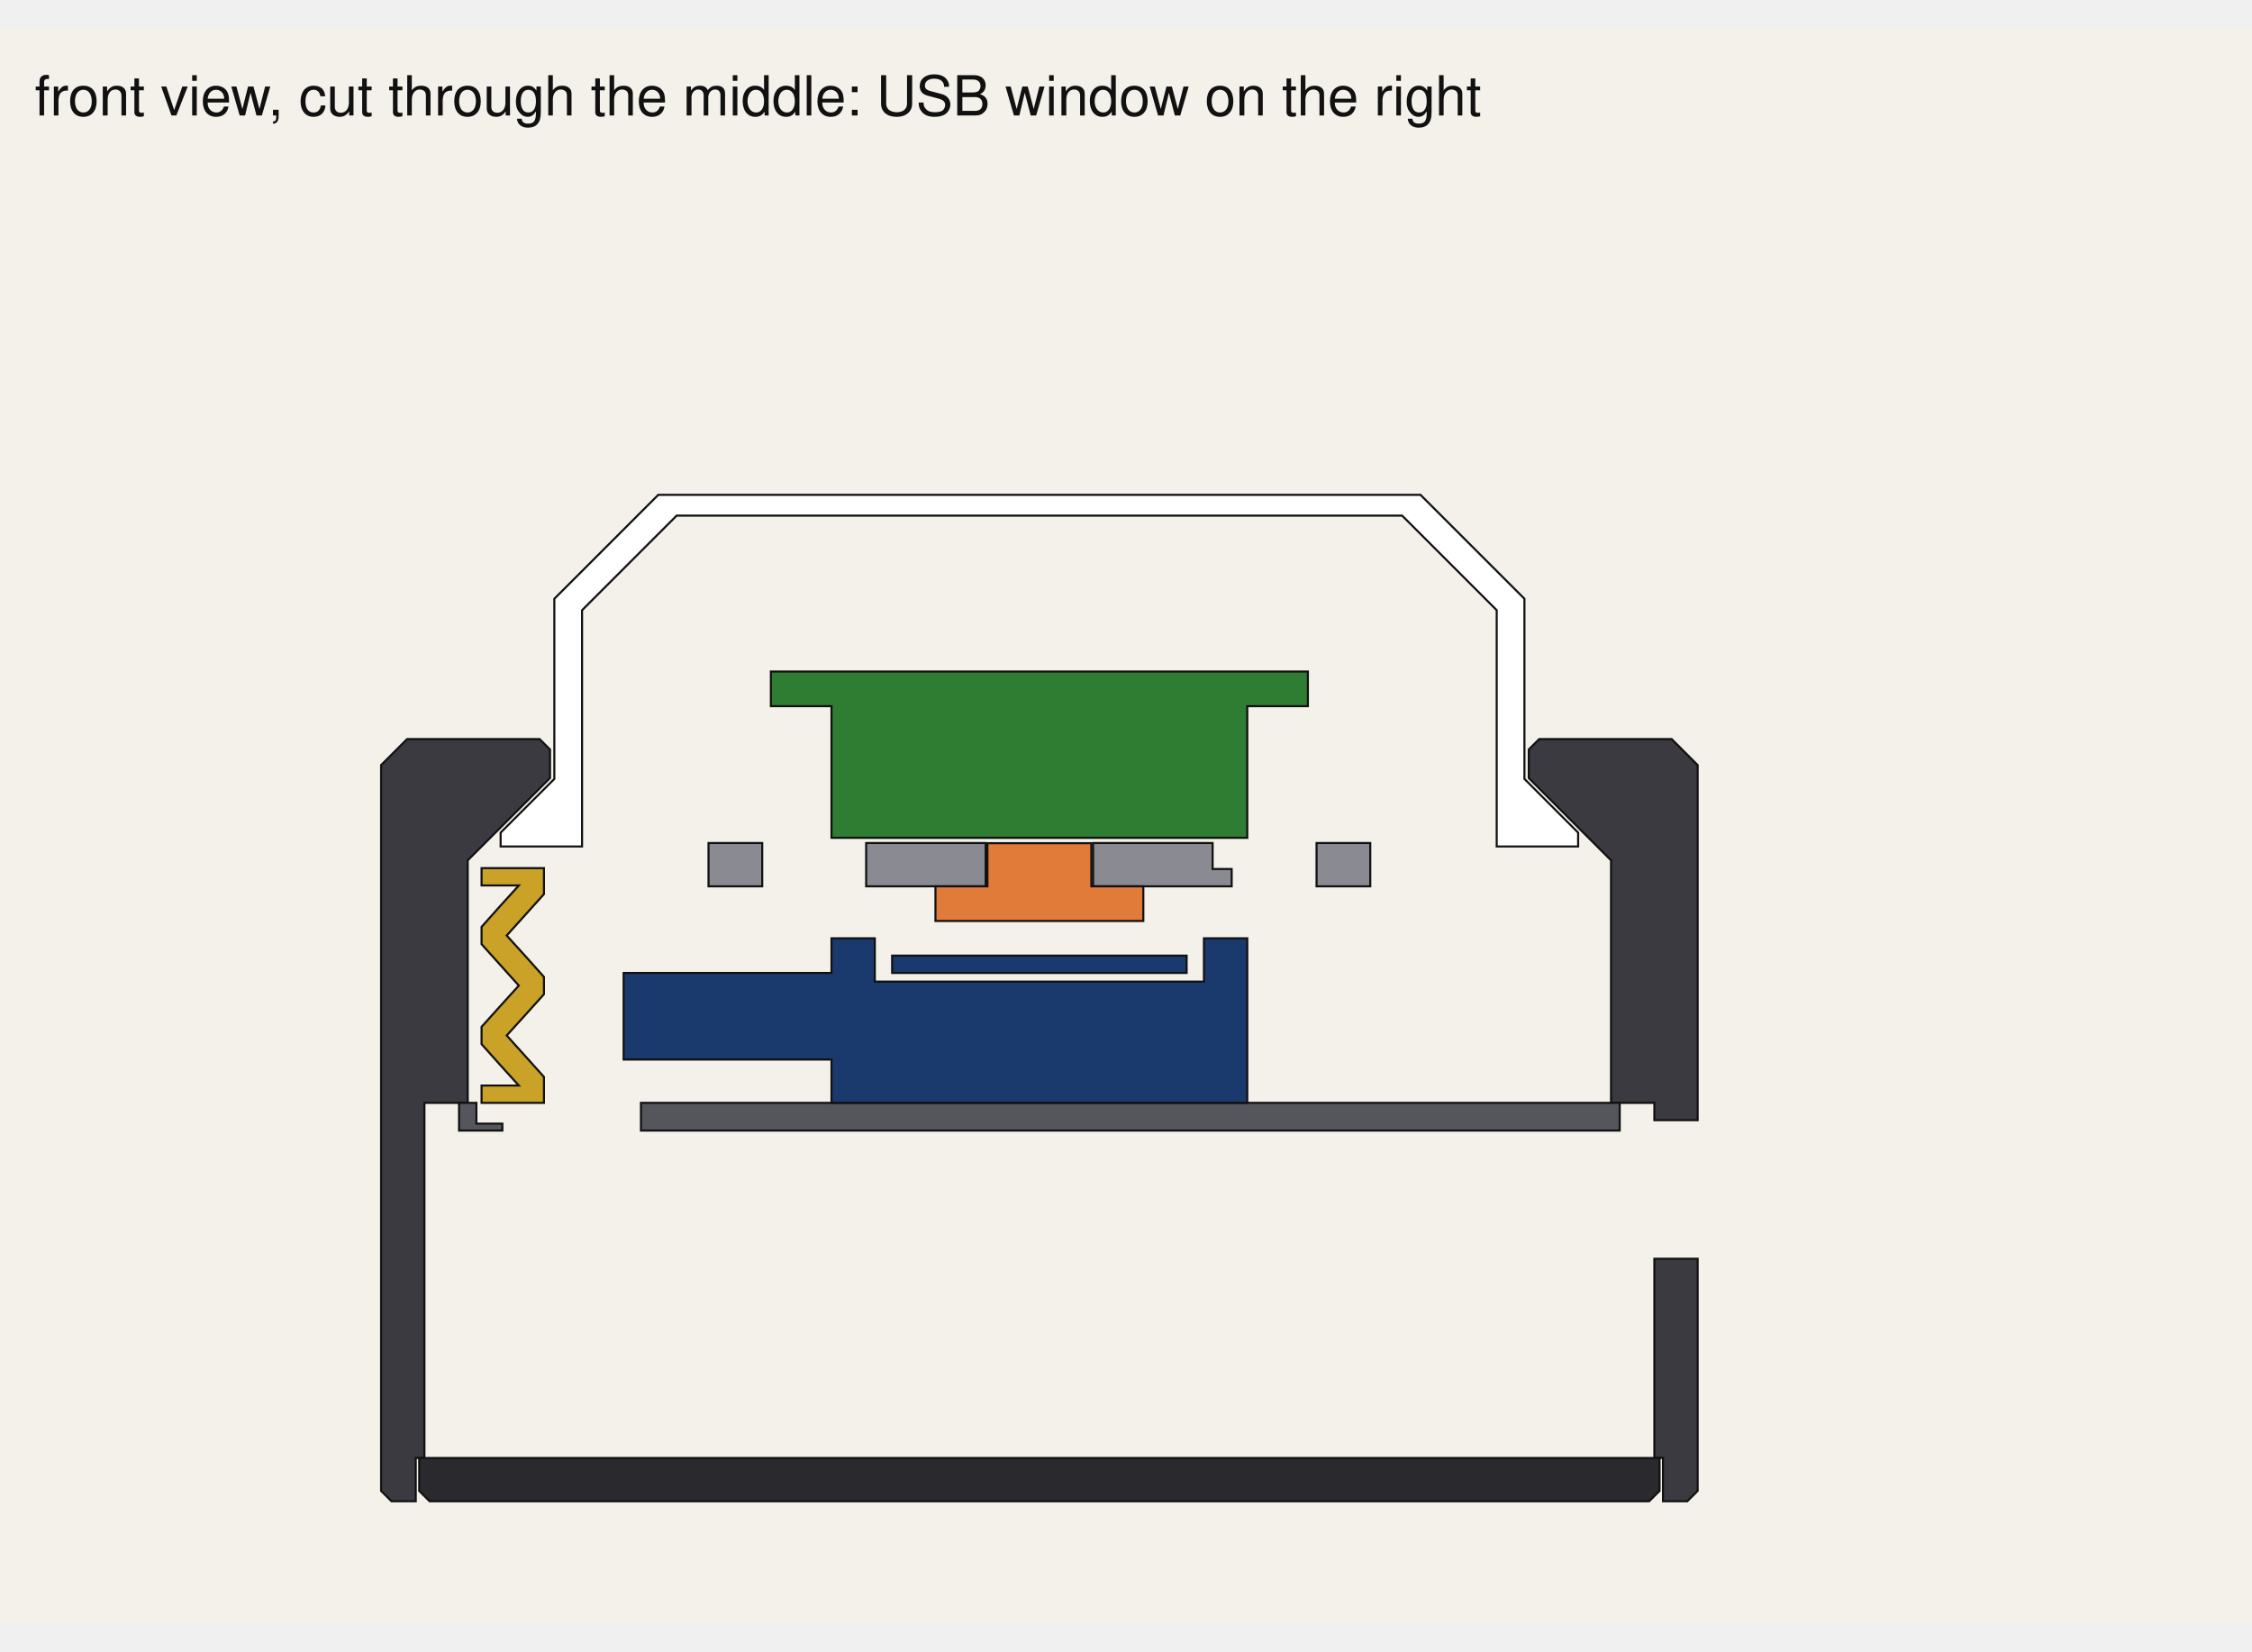
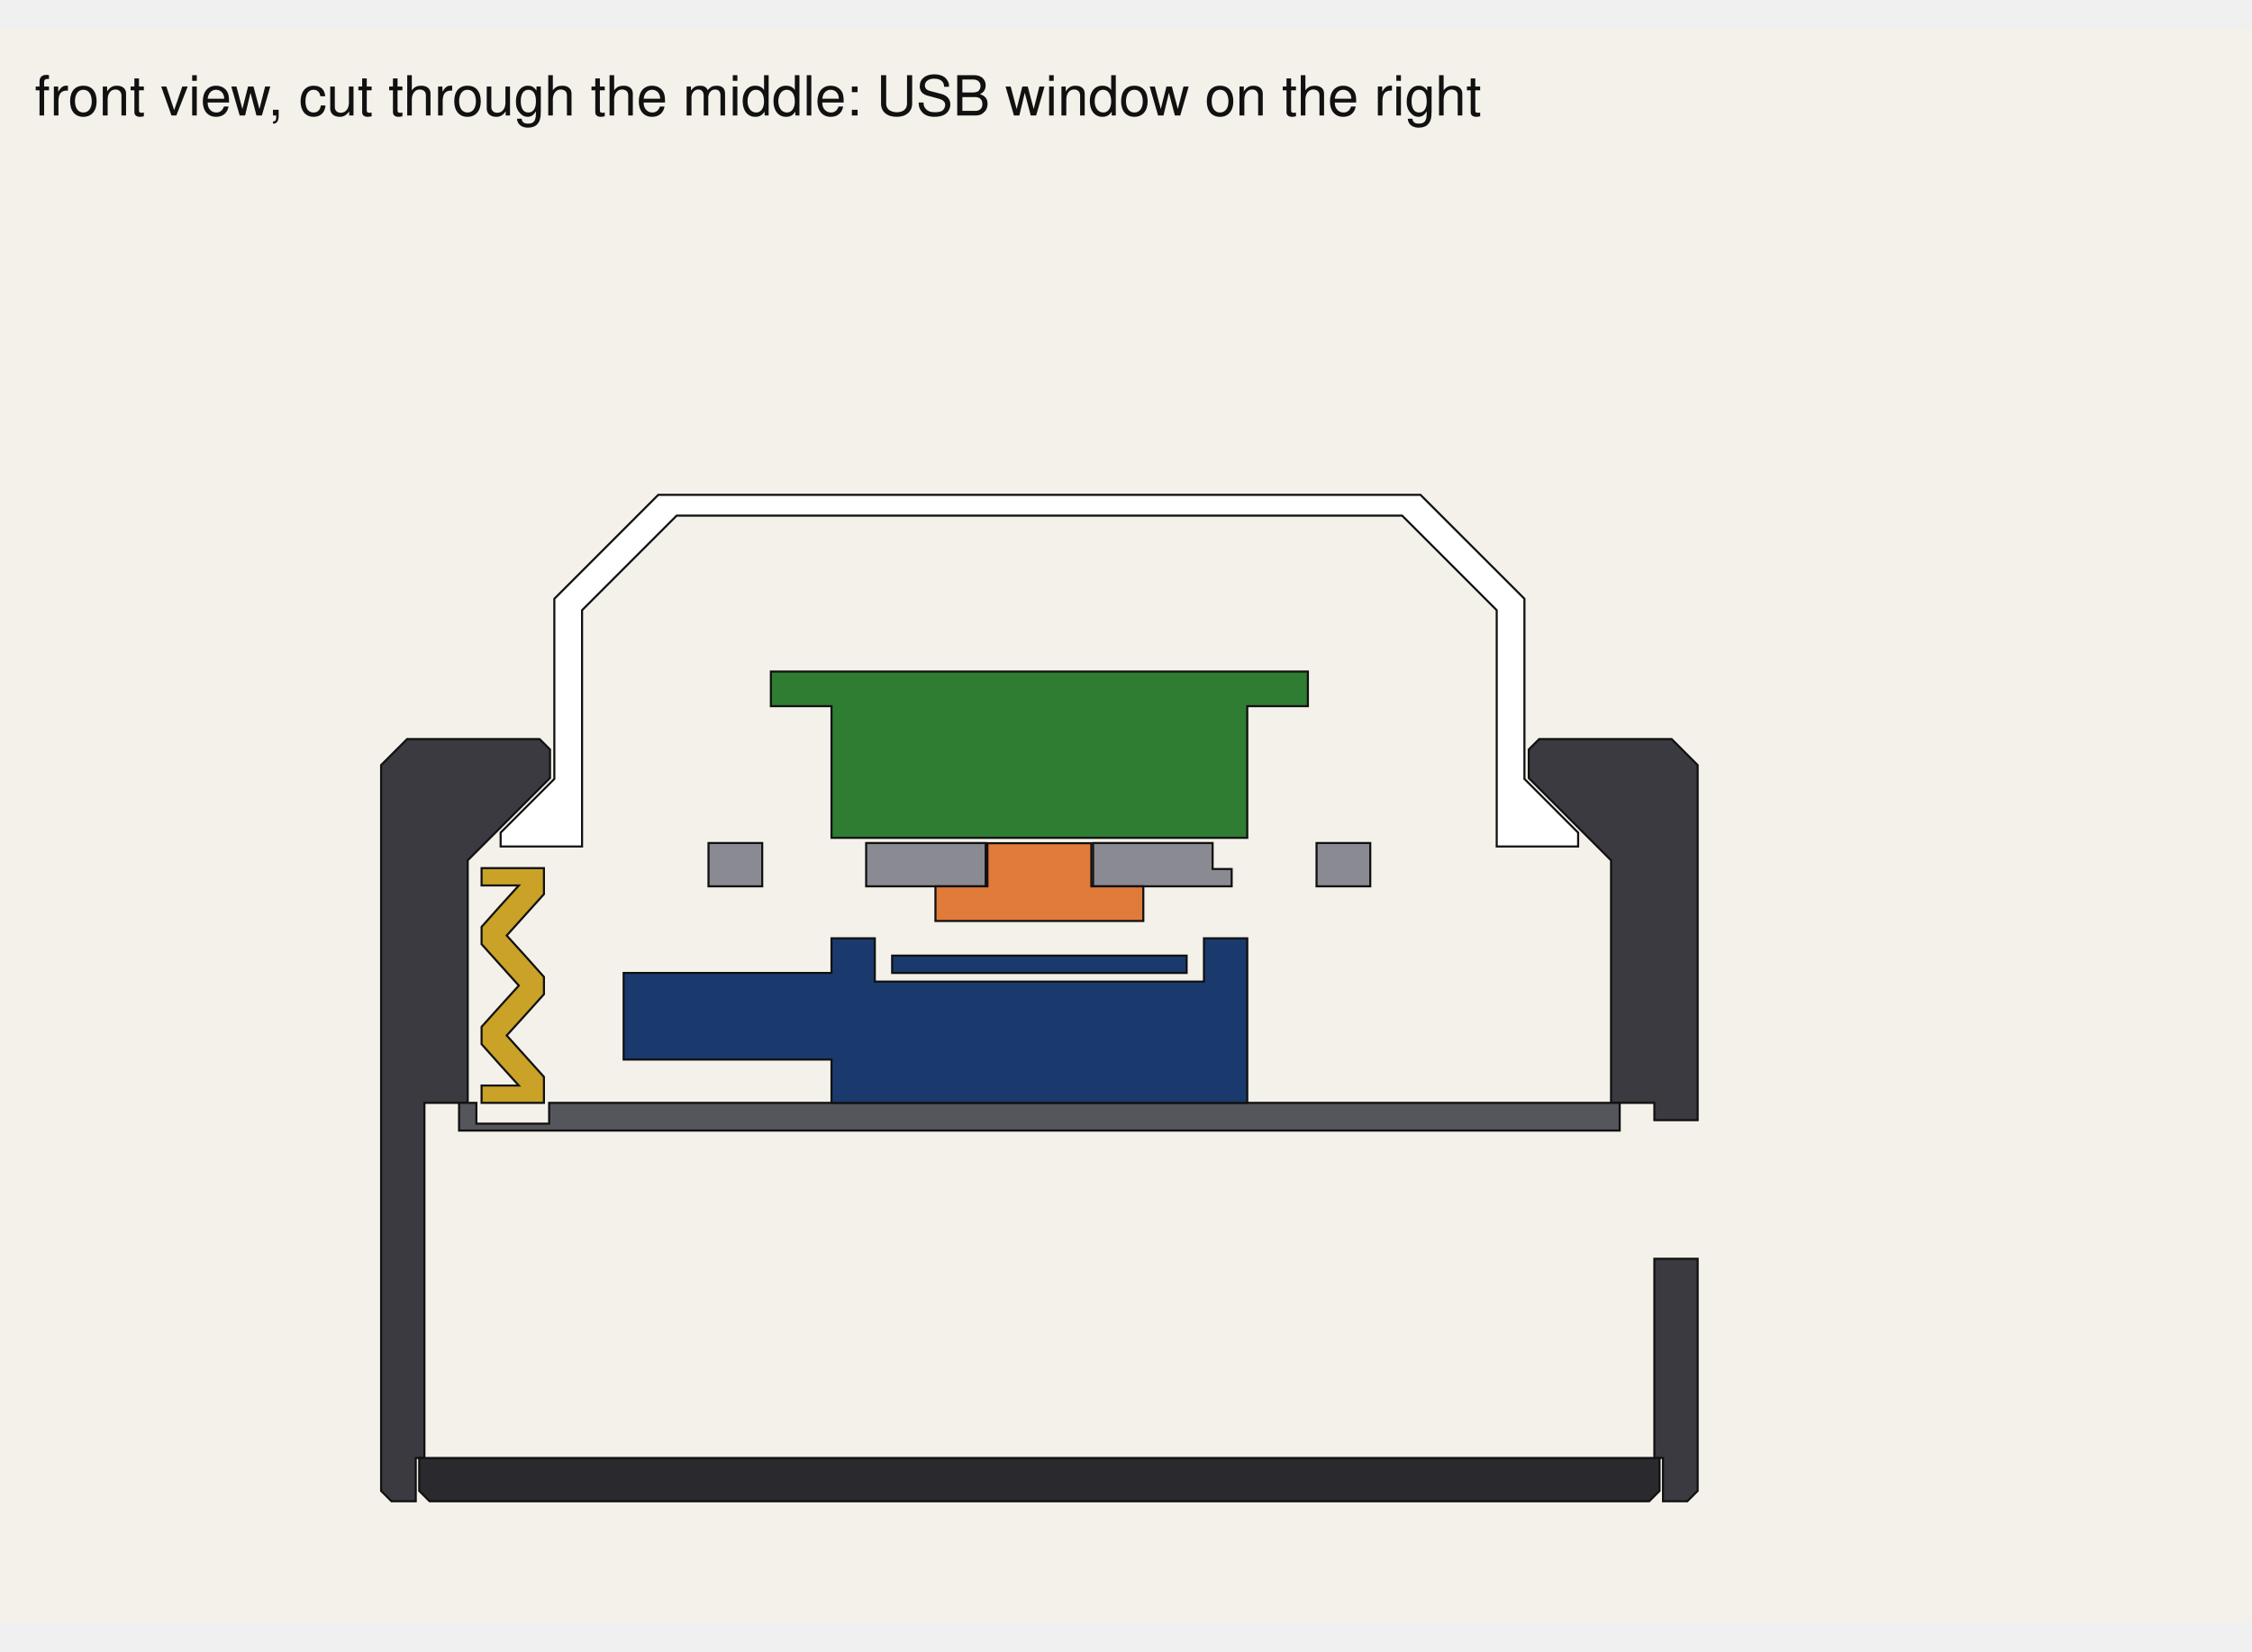
<svg xmlns="http://www.w3.org/2000/svg" viewBox="-60 -62 130 92" width="1320" height="968">
  <rect x="-60" y="-62" width="130" height="92" fill="#f4f1ea" />
  <path d="M-28.25,-20.40 L-28.25,-18.75 L-33.00,-14.00 L-33.00,0.00 L-33.15,0.00 L-33.20,0.00 L-35.50,0.00 L-35.50,10.25 L-35.50,20.50 L-35.75,20.50 L-36.00,20.50 L-36.00,21.75 L-36.00,23.00 L-36.69,23.00 L-37.40,23.00 L-37.70,22.70 L-38.00,22.40 L-38.00,1.45 L-38.00,-19.50 L-37.23,-20.27 L-36.50,-21.00 L-29.63,-21.00 L-29.30,-21.00 L-28.85,-21.00 Z M38.00,12.06 L38.00,22.40 L37.70,22.70 L37.40,23.00 L36.69,23.00 L36.00,23.00 L36.00,21.75 L36.00,20.50 L35.75,20.50 L35.50,20.50 L35.50,11.77 L35.50,9.00 L36.75,9.00 L38.00,9.00 Z M37.23,-20.27 L38.00,-19.50 L38.00,-3.69 L38.00,1.00 L36.75,1.00 L35.50,1.00 L35.50,0.76 L35.50,0.00 L33.20,0.00 L33.15,0.00 L33.00,0.00 L33.00,-14.00 L28.25,-18.75 L28.25,-20.40 L28.85,-21.00 L29.30,-21.00 L29.63,-21.00 L36.50,-21.00 Z" fill="#3a3a40" fill-rule="evenodd" stroke="#111" stroke-width="0.12" />
-   <path d="M-32.50,0.60 L-32.50,1.20 L-31.73,1.20 L-31.00,1.20 L-31.00,1.40 L-31.00,1.60 L-31.17,1.60 L-31.26,1.60 L-31.54,1.60 L-31.82,1.60 L-32.06,1.60 L-32.30,1.60 L-32.50,1.60 L-32.70,1.60 L-32.86,1.60 L-33.02,1.60 L-33.14,1.60 L-33.26,1.60 L-33.34,1.60 L-33.42,1.60 L-33.46,1.60 L-33.50,1.60 L-33.50,0.00 L-33.46,0.00 L-33.42,0.00 L-33.34,0.00 L-33.26,0.00 L-33.14,0.00 L-33.02,0.00 L-32.86,0.00 L-32.70,0.00 L-32.66,0.00 L-32.50,0.00 Z M33.50,1.60 L33.46,1.60 L33.42,1.60 L33.34,1.60 L33.26,1.60 L33.14,1.60 L33.02,1.60 L32.86,1.60 L32.70,1.60 L32.50,1.60 L32.30,1.60 L32.06,1.60 L31.82,1.60 L31.54,1.60 L31.26,1.60 L30.95,1.60 L30.90,1.60 L30.58,1.60 L30.24,1.60 L29.76,1.60 L29.39,1.60 L28.93,1.60 L28.55,1.60 L28.14,1.60 L27.73,1.60 L27.40,1.60 L27.16,1.60 L26.71,1.60 L26.57,1.60 L26.52,1.60 L26.42,1.60 L25.90,1.60 L25.37,1.60 L24.82,1.60 L24.27,1.60 L23.69,1.60 L23.11,1.60 L22.50,1.60 L21.89,1.60 L21.25,1.60 L20.62,1.60 L19.96,1.60 L19.30,1.60 L18.61,1.60 L17.93,1.60 L17.22,1.60 L16.52,1.60 L15.79,1.60 L15.07,1.60 L14.32,1.60 L13.58,1.60 L12.82,1.60 L12.06,1.60 L11.29,1.60 L10.51,1.60 L9.72,1.60 L8.94,1.60 L8.14,1.60 L7.34,1.60 L6.54,1.60 L5.73,1.60 L4.92,1.60 L4.10,1.60 L3.72,1.60 L3.72,1.60 L3.41,1.60 L2.60,1.60 L2.22,1.60 L1.78,1.60 L0.99,1.60 L0.51,1.60 L0.00,1.60 L-0.79,1.60 L-1.30,1.60 L-2.09,1.60 L-2.58,1.60 L-3.02,1.60 L-3.83,1.60 L-4.22,1.60 L-4.54,1.60 L-4.54,1.60 L-4.92,1.60 L-5.73,1.60 L-6.54,1.60 L-7.34,1.60 L-8.14,1.60 L-8.94,1.60 L-9.72,1.60 L-10.51,1.60 L-11.29,1.60 L-12.06,1.60 L-12.82,1.60 L-13.58,1.60 L-14.32,1.60 L-15.07,1.60 L-15.79,1.60 L-16.52,1.60 L-17.22,1.60 L-17.93,1.60 L-18.61,1.60 L-19.30,1.60 L-19.96,1.60 L-20.62,1.60 L-21.25,1.60 L-21.89,1.60 L-22.50,1.60 L-22.92,1.60 L-23.00,1.60 L-23.00,0.80 L-23.00,0.00 L-22.92,0.00 L-22.50,0.00 L-21.94,0.00 L-21.74,0.00 L-20.97,0.00 L-20.26,0.00 L-20.22,0.00 L-20.19,0.00 L-19.98,0.00 L-19.75,0.00 L-19.52,0.00 L-19.29,0.00 L-19.02,0.00 L-18.76,0.00 L-18.47,0.00 L-18.19,0.00 L-17.87,0.00 L-17.57,0.00 L-17.23,0.00 L-16.89,0.00 L-16.55,0.00 L-16.21,0.00 L-15.83,0.00 L-15.45,0.00 L-15.07,0.00 L-14.69,0.00 L-14.69,0.00 L-14.31,0.00 L-14.20,0.00 L-14.00,0.00 L-13.25,0.00 L-12.50,0.00 L-3.53,0.00 L0.00,0.00 L3.53,0.00 L12.50,0.00 L13.25,0.00 L14.00,0.00 L14.20,0.00 L14.31,0.00 L14.69,0.00 L14.69,0.00 L15.07,0.00 L15.45,0.00 L15.83,0.00 L16.21,0.00 L16.55,0.00 L16.89,0.00 L17.23,0.00 L17.57,0.00 L17.87,0.00 L18.19,0.00 L18.47,0.00 L18.76,0.00 L19.02,0.00 L19.29,0.00 L19.52,0.00 L19.75,0.00 L19.98,0.00 L20.19,0.00 L20.22,0.00 L20.26,0.00 L20.97,0.00 L21.74,0.00 L21.94,0.00 L22.50,0.00 L23.11,0.00 L23.69,0.00 L24.27,0.00 L24.82,0.00 L25.37,0.00 L25.90,0.00 L26.42,0.00 L26.52,0.00 L26.57,0.00 L26.71,0.00 L26.97,0.00 L27.40,0.00 L27.73,0.00 L28.17,0.00 L28.55,0.00 L29.03,0.00 L29.39,0.00 L29.90,0.00 L30.24,0.00 L30.58,0.00 L30.90,0.00 L30.95,0.00 L31.26,0.00 L31.54,0.00 L31.82,0.00 L32.06,0.00 L32.30,0.00 L32.50,0.00 L32.70,0.00 L32.86,0.00 L33.02,0.00 L33.14,0.00 L33.26,0.00 L33.34,0.00 L33.42,0.00 L33.46,0.00 L33.50,0.00 Z" fill="#55555c" fill-rule="evenodd" stroke="#111" stroke-width="0.12" />
+   <path d="M-32.50,0.60 L-32.50,1.20 L-30.40,1.20 L-28.30,1.20 L-28.30,0.60 L-28.30,0.00 L-28.20,0.00 L-27.73,0.00 L-27.33,0.00 L-26.97,0.00 L-26.71,0.00 L-26.27,0.00 L-23.58,0.00 L-23.15,0.00 L-22.73,0.00 L-22.32,0.00 L-21.95,0.00 L-21.74,0.00 L-20.97,0.00 L-20.26,0.00 L-20.22,0.00 L-20.19,0.00 L-19.98,0.00 L-19.75,0.00 L-19.52,0.00 L-19.29,0.00 L-19.02,0.00 L-18.76,0.00 L-18.47,0.00 L-18.19,0.00 L-17.87,0.00 L-17.57,0.00 L-17.23,0.00 L-16.89,0.00 L-16.55,0.00 L-16.21,0.00 L-15.83,0.00 L-15.45,0.00 L-15.07,0.00 L-14.69,0.00 L-14.69,0.00 L-14.31,0.00 L-14.20,0.00 L-14.00,0.00 L-13.25,0.00 L-12.50,0.00 L-3.53,0.00 L0.00,0.00 L3.53,0.00 L12.50,0.00 L13.25,0.00 L14.00,0.00 L14.20,0.00 L14.31,0.00 L14.69,0.00 L14.69,0.00 L15.07,0.00 L15.45,0.00 L15.83,0.00 L16.21,0.00 L16.55,0.00 L16.89,0.00 L17.23,0.00 L17.57,0.00 L17.87,0.00 L18.19,0.00 L18.47,0.00 L18.76,0.00 L19.02,0.00 L19.29,0.00 L19.52,0.00 L19.75,0.00 L19.98,0.00 L20.19,0.00 L20.22,0.00 L20.26,0.00 L20.97,0.00 L21.74,0.00 L21.94,0.00 L22.50,0.00 L23.11,0.00 L23.69,0.00 L24.27,0.00 L24.82,0.00 L25.37,0.00 L25.90,0.00 L26.42,0.00 L26.52,0.00 L26.57,0.00 L26.71,0.00 L26.97,0.00 L27.40,0.00 L27.73,0.00 L28.17,0.00 L28.55,0.00 L29.03,0.00 L29.39,0.00 L29.90,0.00 L30.24,0.00 L30.58,0.00 L30.90,0.00 L30.95,0.00 L31.26,0.00 L31.54,0.00 L31.82,0.00 L32.06,0.00 L32.30,0.00 L32.50,0.00 L32.70,0.00 L32.86,0.00 L33.02,0.00 L33.14,0.00 L33.26,0.00 L33.34,0.00 L33.42,0.00 L33.46,0.00 L33.50,0.00 L33.50,1.60 L33.46,1.60 L33.42,1.60 L33.34,1.60 L33.26,1.60 L33.14,1.60 L33.02,1.60 L32.86,1.60 L32.70,1.60 L32.50,1.60 L32.30,1.60 L32.06,1.60 L31.82,1.60 L31.54,1.60 L31.26,1.60 L30.95,1.60 L30.90,1.60 L30.58,1.60 L30.24,1.60 L29.76,1.60 L29.39,1.60 L28.93,1.60 L28.55,1.60 L28.14,1.60 L27.73,1.60 L27.40,1.60 L27.16,1.60 L26.71,1.60 L26.57,1.60 L26.52,1.60 L26.42,1.60 L25.90,1.60 L25.37,1.60 L24.82,1.60 L24.27,1.60 L23.69,1.60 L23.11,1.60 L22.50,1.60 L21.89,1.60 L21.25,1.60 L20.62,1.60 L19.96,1.60 L19.30,1.60 L18.61,1.60 L17.93,1.60 L17.22,1.60 L16.52,1.60 L15.79,1.60 L15.07,1.60 L14.32,1.60 L13.58,1.60 L12.82,1.60 L12.06,1.60 L11.29,1.60 L10.51,1.60 L9.72,1.60 L8.94,1.60 L8.14,1.60 L7.34,1.60 L6.54,1.60 L5.73,1.60 L4.92,1.60 L4.10,1.60 L3.72,1.60 L3.72,1.60 L3.41,1.60 L2.60,1.60 L2.22,1.60 L1.78,1.60 L0.99,1.60 L0.51,1.60 L0.00,1.60 L-0.79,1.60 L-1.30,1.60 L-2.09,1.60 L-2.58,1.60 L-3.02,1.60 L-3.83,1.60 L-4.22,1.60 L-4.54,1.60 L-4.54,1.60 L-4.92,1.60 L-5.73,1.60 L-6.54,1.60 L-7.34,1.60 L-8.14,1.60 L-8.94,1.60 L-9.72,1.60 L-10.51,1.60 L-11.29,1.60 L-11.90,1.60 L-19.16,1.60 L-19.55,1.60 L-19.95,1.60 L-20.34,1.60 L-20.73,1.60 L-21.13,1.60 L-21.52,1.60 L-21.92,1.60 L-22.32,1.60 L-24.85,1.60 L-25.30,1.60 L-25.75,1.60 L-26.19,1.60 L-26.27,1.60 L-26.55,1.60 L-26.97,1.60 L-27.33,1.60 L-27.79,1.60 L-28.17,1.60 L-28.67,1.60 L-29.03,1.60 L-29.57,1.60 L-29.90,1.60 L-30.26,1.60 L-30.58,1.60 L-30.64,1.60 L-30.95,1.60 L-31.26,1.60 L-31.54,1.60 L-31.82,1.60 L-32.06,1.60 L-32.30,1.60 L-32.50,1.60 L-32.70,1.60 L-32.86,1.60 L-33.02,1.60 L-33.14,1.60 L-33.26,1.60 L-33.34,1.60 L-33.42,1.60 L-33.46,1.60 L-33.50,1.60 L-33.50,0.00 L-33.46,0.00 L-33.42,0.00 L-33.34,0.00 L-33.26,0.00 L-33.14,0.00 L-33.02,0.00 L-32.86,0.00 L-32.70,0.00 L-32.66,0.00 L-32.50,0.00 Z" fill="#55555c" fill-rule="evenodd" stroke="#111" stroke-width="0.12" />
  <path d="M35.80,21.36 L35.80,21.48 L35.80,22.21 L35.80,22.30 L35.80,22.40 L35.76,22.44 L35.57,22.63 L35.53,22.67 L35.46,22.74 L35.27,22.93 L35.20,23.00 L35.04,23.00 L34.89,23.00 L34.63,23.00 L34.37,23.00 L34.08,23.00 L33.80,23.00 L33.49,23.00 L33.19,23.00 L32.86,23.00 L32.54,23.00 L32.20,23.00 L31.86,23.00 L31.52,23.00 L31.18,23.00 L30.83,23.00 L30.49,23.00 L30.16,23.00 L29.84,23.00 L29.55,23.00 L29.29,23.00 L23.30,23.00 L23.10,23.00 L22.57,23.00 L22.35,23.00 L21.80,23.00 L21.58,23.00 L21.02,23.00 L20.78,23.00 L20.24,23.00 L19.99,23.00 L19.46,23.00 L19.22,23.00 L18.71,23.00 L18.46,23.00 L17.99,23.00 L17.75,23.00 L-17.75,23.00 L-18.23,23.00 L-18.46,23.00 L-18.98,23.00 L-19.22,23.00 L-19.75,23.00 L-19.99,23.00 L-20.55,23.00 L-20.78,23.00 L-21.34,23.00 L-21.58,23.00 L-22.13,23.00 L-22.35,23.00 L-22.89,23.00 L-23.10,23.00 L-23.62,23.00 L-28.97,23.00 L-28.98,23.00 L-29.03,23.00 L-29.12,23.00 L-29.25,23.00 L-29.43,23.00 L-29.64,23.00 L-29.90,23.00 L-30.19,23.00 L-30.50,23.00 L-30.83,23.00 L-31.18,23.00 L-31.52,23.00 L-31.86,23.00 L-32.20,23.00 L-32.54,23.00 L-32.86,23.00 L-33.19,23.00 L-33.49,23.00 L-33.80,23.00 L-34.08,23.00 L-34.37,23.00 L-34.63,23.00 L-34.89,23.00 L-35.04,23.00 L-35.20,23.00 L-35.27,22.93 L-35.34,22.86 L-35.53,22.67 L-35.57,22.63 L-35.76,22.44 L-35.80,22.40 L-35.80,22.30 L-35.80,22.21 L-35.80,21.48 L-35.80,20.50 L-35.42,20.50 L-35.28,20.50 L-35.06,20.50 L-34.77,20.50 L-34.40,20.50 L-33.97,20.50 L-33.51,20.50 L-33.04,20.50 L-32.59,20.50 L-32.16,20.50 L-31.80,20.50 L-31.50,20.50 L-31.29,20.50 L-31.17,20.50 L-31.14,20.50 L-23.87,20.50 L-23.16,20.50 L-23.10,20.50 L-22.95,20.50 L-22.71,20.50 L-22.40,20.50 L-22.04,20.50 L-21.79,20.50 L-21.78,20.50 L-21.72,20.50 L-21.62,20.50 L-21.48,20.50 L-21.32,20.50 L-21.15,20.50 L20.57,20.50 L20.92,20.50 L21.21,20.50 L21.42,20.50 L21.55,20.50 L22.04,20.50 L22.15,20.50 L22.31,20.50 L22.50,20.50 L22.71,20.50 L22.92,20.50 L23.11,20.50 L23.27,20.50 L23.40,20.50 L23.48,20.50 L23.87,20.50 L31.50,20.50 L31.80,20.50 L32.16,20.50 L32.59,20.50 L33.04,20.50 L33.51,20.50 L33.97,20.50 L34.40,20.50 L34.77,20.50 L35.06,20.50 L35.28,20.50 L35.42,20.50 L35.47,20.50 L35.80,20.50 Z" fill="#2a2a2e" fill-rule="evenodd" stroke="#111" stroke-width="0.12" />
  <path d="M28.00,-29.10 L28.00,-18.70 L31.10,-15.60 L31.10,-14.80 L26.40,-14.80 L26.40,-28.44 L20.94,-33.90 L0.00,-33.90 L-20.94,-33.90 L-26.40,-28.44 L-26.40,-14.80 L-31.10,-14.80 L-31.10,-15.60 L-28.00,-18.70 L-28.00,-29.10 L-22.00,-35.10 L0.00,-35.10 L22.00,-35.10 Z" fill="#ffffff" fill-rule="evenodd" stroke="#111" stroke-width="0.12" />
  <path d="M-16.00,-12.50 L-16.82,-12.50 L-16.84,-12.50 L-16.87,-12.50 L-16.87,-12.50 L-17.07,-12.50 L-17.27,-12.50 L-17.47,-12.50 L-17.65,-12.50 L-17.83,-12.50 L-17.98,-12.50 L-18.14,-12.50 L-18.28,-12.50 L-18.41,-12.50 L-18.53,-12.50 L-18.64,-12.50 L-18.73,-12.50 L-18.82,-12.50 L-18.89,-12.50 L-18.96,-12.50 L-19.01,-12.50 L-19.05,-12.50 L-19.08,-12.50 L-19.10,-12.50 L-19.10,-15.00 L-19.08,-15.00 L-19.05,-15.00 L-19.01,-15.00 L-18.96,-15.00 L-18.89,-15.00 L-18.82,-15.00 L-18.73,-15.00 L-18.64,-15.00 L-18.53,-15.00 L-18.41,-15.00 L-18.28,-15.00 L-18.14,-15.00 L-17.98,-15.00 L-17.83,-15.00 L-17.65,-15.00 L-17.47,-15.00 L-17.27,-15.00 L-17.07,-15.00 L-16.84,-15.00 L-16.62,-15.00 L-16.38,-15.00 L-16.14,-15.00 L-16.01,-15.00 L-16.00,-15.00 Z M-3.10,-12.50 L-3.90,-12.50 L-4.10,-12.50 L-4.30,-12.50 L-4.50,-12.50 L-4.70,-12.50 L-4.71,-12.50 L-4.91,-12.50 L-5.05,-12.50 L-5.11,-12.50 L-5.32,-12.50 L-5.52,-12.50 L-5.72,-12.50 L-5.93,-12.50 L-6.14,-12.50 L-6.35,-12.50 L-6.57,-12.50 L-6.79,-12.50 L-7.01,-12.50 L-8.45,-12.50 L-8.49,-12.50 L-8.58,-12.50 L-8.70,-12.50 L-8.82,-12.50 L-8.93,-12.50 L-9.04,-12.50 L-9.14,-12.50 L-9.24,-12.50 L-9.33,-12.50 L-9.42,-12.50 L-9.50,-12.50 L-9.57,-12.50 L-9.64,-12.50 L-9.70,-12.50 L-9.76,-12.50 L-9.81,-12.50 L-9.86,-12.50 L-9.89,-12.50 L-9.93,-12.50 L-9.95,-12.50 L-9.98,-12.50 L-9.99,-12.50 L-10.00,-12.50 L-10.00,-15.00 L-9.99,-15.00 L-9.98,-15.00 L-9.95,-15.00 L-9.93,-15.00 L-9.89,-15.00 L-9.86,-15.00 L-9.81,-15.00 L-9.76,-15.00 L-9.70,-15.00 L-9.64,-15.00 L-9.57,-15.00 L-9.50,-15.00 L-9.42,-15.00 L-9.33,-15.00 L-9.24,-15.00 L-9.14,-15.00 L-9.04,-15.00 L-8.93,-15.00 L-8.82,-15.00 L-8.70,-15.00 L-8.58,-15.00 L-8.45,-15.00 L-8.31,-15.00 L-8.18,-15.00 L-8.03,-15.00 L-7.89,-15.00 L-7.73,-15.00 L-7.57,-15.00 L-7.41,-15.00 L-7.24,-15.00 L-7.07,-15.00 L-6.90,-15.00 L-6.72,-15.00 L-6.53,-15.00 L-6.34,-15.00 L-6.15,-15.00 L-5.96,-15.00 L-5.76,-15.00 L-5.56,-15.00 L-5.35,-15.00 L-5.14,-15.00 L-4.93,-15.00 L-4.71,-15.00 L-4.50,-15.00 L-4.28,-15.00 L-4.05,-15.00 L-3.83,-15.00 L-3.60,-15.00 L-3.37,-15.00 L-3.14,-15.00 L-3.10,-15.00 Z M10.00,-13.50 L10.54,-13.50 L10.71,-13.50 L11.04,-13.50 L11.06,-13.50 L11.09,-13.50 L11.10,-13.50 L11.10,-13.46 L11.10,-12.50 L11.03,-12.50 L10.88,-12.50 L9.88,-12.50 L8.92,-12.50 L8.91,-12.50 L8.82,-12.50 L8.70,-12.50 L8.58,-12.50 L8.45,-12.50 L8.31,-12.50 L8.18,-12.50 L8.03,-12.50 L7.89,-12.50 L7.73,-12.50 L7.57,-12.50 L7.41,-12.50 L7.24,-12.50 L7.07,-12.50 L6.90,-12.50 L6.72,-12.50 L6.53,-12.50 L6.34,-12.50 L6.15,-12.50 L5.96,-12.50 L5.76,-12.50 L5.56,-12.50 L5.35,-12.50 L5.14,-12.50 L4.93,-12.50 L4.71,-12.50 L4.50,-12.50 L4.28,-12.50 L4.05,-12.50 L3.83,-12.50 L3.60,-12.50 L3.37,-12.50 L3.14,-12.50 L3.10,-12.50 L3.10,-15.00 L3.14,-15.00 L3.37,-15.00 L3.60,-15.00 L3.83,-15.00 L4.05,-15.00 L4.28,-15.00 L4.50,-15.00 L4.71,-15.00 L4.93,-15.00 L5.14,-15.00 L5.35,-15.00 L5.56,-15.00 L5.76,-15.00 L5.96,-15.00 L6.15,-15.00 L6.34,-15.00 L6.53,-15.00 L6.72,-15.00 L6.90,-15.00 L7.07,-15.00 L7.24,-15.00 L7.41,-15.00 L7.57,-15.00 L7.73,-15.00 L7.89,-15.00 L8.03,-15.00 L8.18,-15.00 L8.31,-15.00 L8.45,-15.00 L8.58,-15.00 L8.70,-15.00 L8.82,-15.00 L8.93,-15.00 L9.04,-15.00 L9.14,-15.00 L9.24,-15.00 L9.33,-15.00 L9.42,-15.00 L9.50,-15.00 L9.57,-15.00 L9.64,-15.00 L9.70,-15.00 L9.76,-15.00 L9.81,-15.00 L9.86,-15.00 L9.89,-15.00 L9.93,-15.00 L9.95,-15.00 L9.98,-15.00 L9.99,-15.00 L10.00,-15.00 Z M19.10,-12.50 L19.08,-12.50 L19.05,-12.50 L19.01,-12.50 L18.96,-12.50 L18.89,-12.50 L18.82,-12.50 L18.73,-12.50 L18.64,-12.50 L18.53,-12.50 L18.41,-12.50 L18.28,-12.50 L18.14,-12.50 L17.98,-12.50 L17.83,-12.50 L17.65,-12.50 L17.47,-12.50 L17.27,-12.50 L17.07,-12.50 L16.84,-12.50 L16.62,-12.50 L16.38,-12.50 L16.14,-12.50 L16.00,-12.50 L16.00,-15.00 L16.01,-15.00 L16.14,-15.00 L16.38,-15.00 L16.62,-15.00 L16.84,-15.00 L17.07,-15.00 L17.27,-15.00 L17.47,-15.00 L17.65,-15.00 L17.83,-15.00 L17.98,-15.00 L18.14,-15.00 L18.28,-15.00 L18.41,-15.00 L18.53,-15.00 L18.64,-15.00 L18.73,-15.00 L18.82,-15.00 L18.89,-15.00 L18.96,-15.00 L19.01,-15.00 L19.05,-15.00 L19.08,-15.00 L19.10,-15.00 Z" fill="#8a8a92" fill-rule="evenodd" stroke="#111" stroke-width="0.12" />
  <path d="M3.00,-12.50 L3.34,-12.50 L3.65,-12.50 L3.96,-12.50 L4.24,-12.50 L4.52,-12.50 L4.76,-12.50 L5.00,-12.50 L5.20,-12.50 L5.39,-12.50 L5.54,-12.50 L5.69,-12.50 L5.80,-12.50 L5.90,-12.50 L5.95,-12.50 L6.00,-12.50 L6.00,-10.50 L5.95,-10.50 L5.90,-10.50 L5.80,-10.50 L5.69,-10.50 L5.54,-10.50 L5.39,-10.50 L5.20,-10.50 L5.00,-10.50 L4.76,-10.50 L4.52,-10.50 L4.24,-10.50 L3.96,-10.50 L3.65,-10.50 L3.34,-10.50 L3.00,-10.50 L2.66,-10.50 L2.30,-10.50 L1.79,-10.50 L1.70,-10.50 L1.55,-10.50 L1.37,-10.50 L1.24,-10.50 L1.17,-10.50 L0.93,-10.50 L0.89,-10.50 L0.78,-10.50 L0.39,-10.50 L0.00,-10.50 L-0.39,-10.50 L-0.53,-10.50 L-0.68,-10.50 L-0.78,-10.50 L-0.93,-10.50 L-1.17,-10.50 L-1.24,-10.50 L-1.70,-10.50 L-2.30,-10.50 L-2.66,-10.50 L-3.00,-10.50 L-3.34,-10.50 L-3.65,-10.50 L-3.96,-10.50 L-4.24,-10.50 L-4.52,-10.50 L-4.76,-10.50 L-5.00,-10.50 L-5.20,-10.50 L-5.39,-10.50 L-5.54,-10.50 L-5.69,-10.50 L-5.80,-10.50 L-5.90,-10.50 L-5.95,-10.50 L-6.00,-10.50 L-6.00,-12.50 L-5.95,-12.50 L-5.90,-12.50 L-5.80,-12.50 L-5.69,-12.50 L-5.54,-12.50 L-5.39,-12.50 L-5.20,-12.50 L-5.00,-12.50 L-4.76,-12.50 L-4.52,-12.50 L-4.24,-12.50 L-3.96,-12.50 L-3.65,-12.50 L-3.34,-12.50 L-3.00,-12.50 L-3.00,-14.99 L-2.94,-14.99 L-2.88,-14.99 L-2.77,-14.99 L-2.66,-14.99 L-2.49,-14.99 L-2.33,-14.99 L-2.12,-14.99 L-1.91,-14.99 L-1.67,-14.99 L-1.42,-14.99 L-1.15,-14.99 L-0.88,-14.99 L-0.59,-14.99 L-0.30,-14.99 L0.00,-14.99 L0.30,-14.99 L0.59,-14.99 L0.88,-14.99 L1.15,-14.99 L1.42,-14.99 L1.67,-14.99 L1.91,-14.99 L2.12,-14.99 L2.33,-14.99 L2.49,-14.99 L2.66,-14.99 L2.77,-14.99 L2.88,-14.99 L2.94,-14.99 L3.00,-14.99 Z" fill="#e07b39" fill-rule="evenodd" stroke="#111" stroke-width="0.12" />
  <path d="M15.50,-23.90 L15.50,-22.90 L13.93,-22.90 L12.00,-22.90 L12.00,-19.11 L12.00,-19.10 L12.00,-15.30 L0.00,-15.30 L-12.00,-15.30 L-12.00,-19.10 L-12.00,-19.11 L-12.00,-22.90 L-13.93,-22.90 L-15.50,-22.90 L-15.50,-23.90 L-15.50,-24.90 L-10.33,-24.90 L0.00,-24.90 L10.33,-24.90 L15.50,-24.90 Z" fill="#2e7d32" fill-rule="evenodd" stroke="#111" stroke-width="0.12" />
  <path d="M-9.50,-8.25 L-9.50,-7.00 L0.00,-7.00 L9.50,-7.00 L9.50,-8.25 L9.50,-9.50 L10.60,-9.50 L12.00,-9.50 L12.00,-4.75 L12.00,0.00 L0.00,0.00 L-12.00,0.00 L-12.00,-1.88 L-12.00,-2.50 L-18.00,-2.50 L-24.00,-2.50 L-24.00,-5.00 L-24.00,-7.50 L-18.00,-7.50 L-12.00,-7.50 L-12.00,-8.00 L-12.00,-9.50 L-10.60,-9.50 L-9.50,-9.50 Z M8.50,-8.00 L8.50,-7.50 L0.00,-7.50 L-8.50,-7.50 L-8.50,-8.00 L-8.50,-8.50 L0.00,-8.50 L8.50,-8.50 Z" fill="#1a3a6e" fill-rule="evenodd" stroke="#111" stroke-width="0.12" />
  <path d="M-28.60,-12.55 L-28.60,-12.05 L-29.67,-10.86 L-30.75,-9.66 L-29.67,-8.47 L-28.60,-7.27 L-28.60,-6.77 L-28.60,-6.27 L-29.67,-5.08 L-30.75,-3.89 L-29.67,-2.69 L-28.60,-1.50 L-28.60,-1.25 L-28.60,-1.00 L-28.60,-0.75 L-28.60,-0.50 L-28.60,-0.25 L-28.60,0.00 L-30.40,0.00 L-32.20,0.00 L-32.20,-0.50 L-32.20,-1.00 L-31.13,-1.00 L-30.05,-1.00 L-31.13,-2.19 L-32.20,-3.39 L-32.20,-3.89 L-32.20,-4.39 L-31.13,-5.58 L-30.05,-6.77 L-31.13,-7.97 L-32.20,-9.16 L-32.20,-9.66 L-32.20,-10.16 L-31.13,-11.36 L-30.05,-12.55 L-31.13,-12.55 L-32.20,-12.55 L-32.20,-13.05 L-32.20,-13.55 L-30.40,-13.55 L-28.60,-13.55 Z" fill="#c9a227" fill-rule="evenodd" stroke="#111" stroke-width="0.12" />
  <text x="-58" y="-57" font-family="Helvetica" font-size="3.2" fill="#111">front view, cut through the middle: USB window on the right</text>
</svg>
